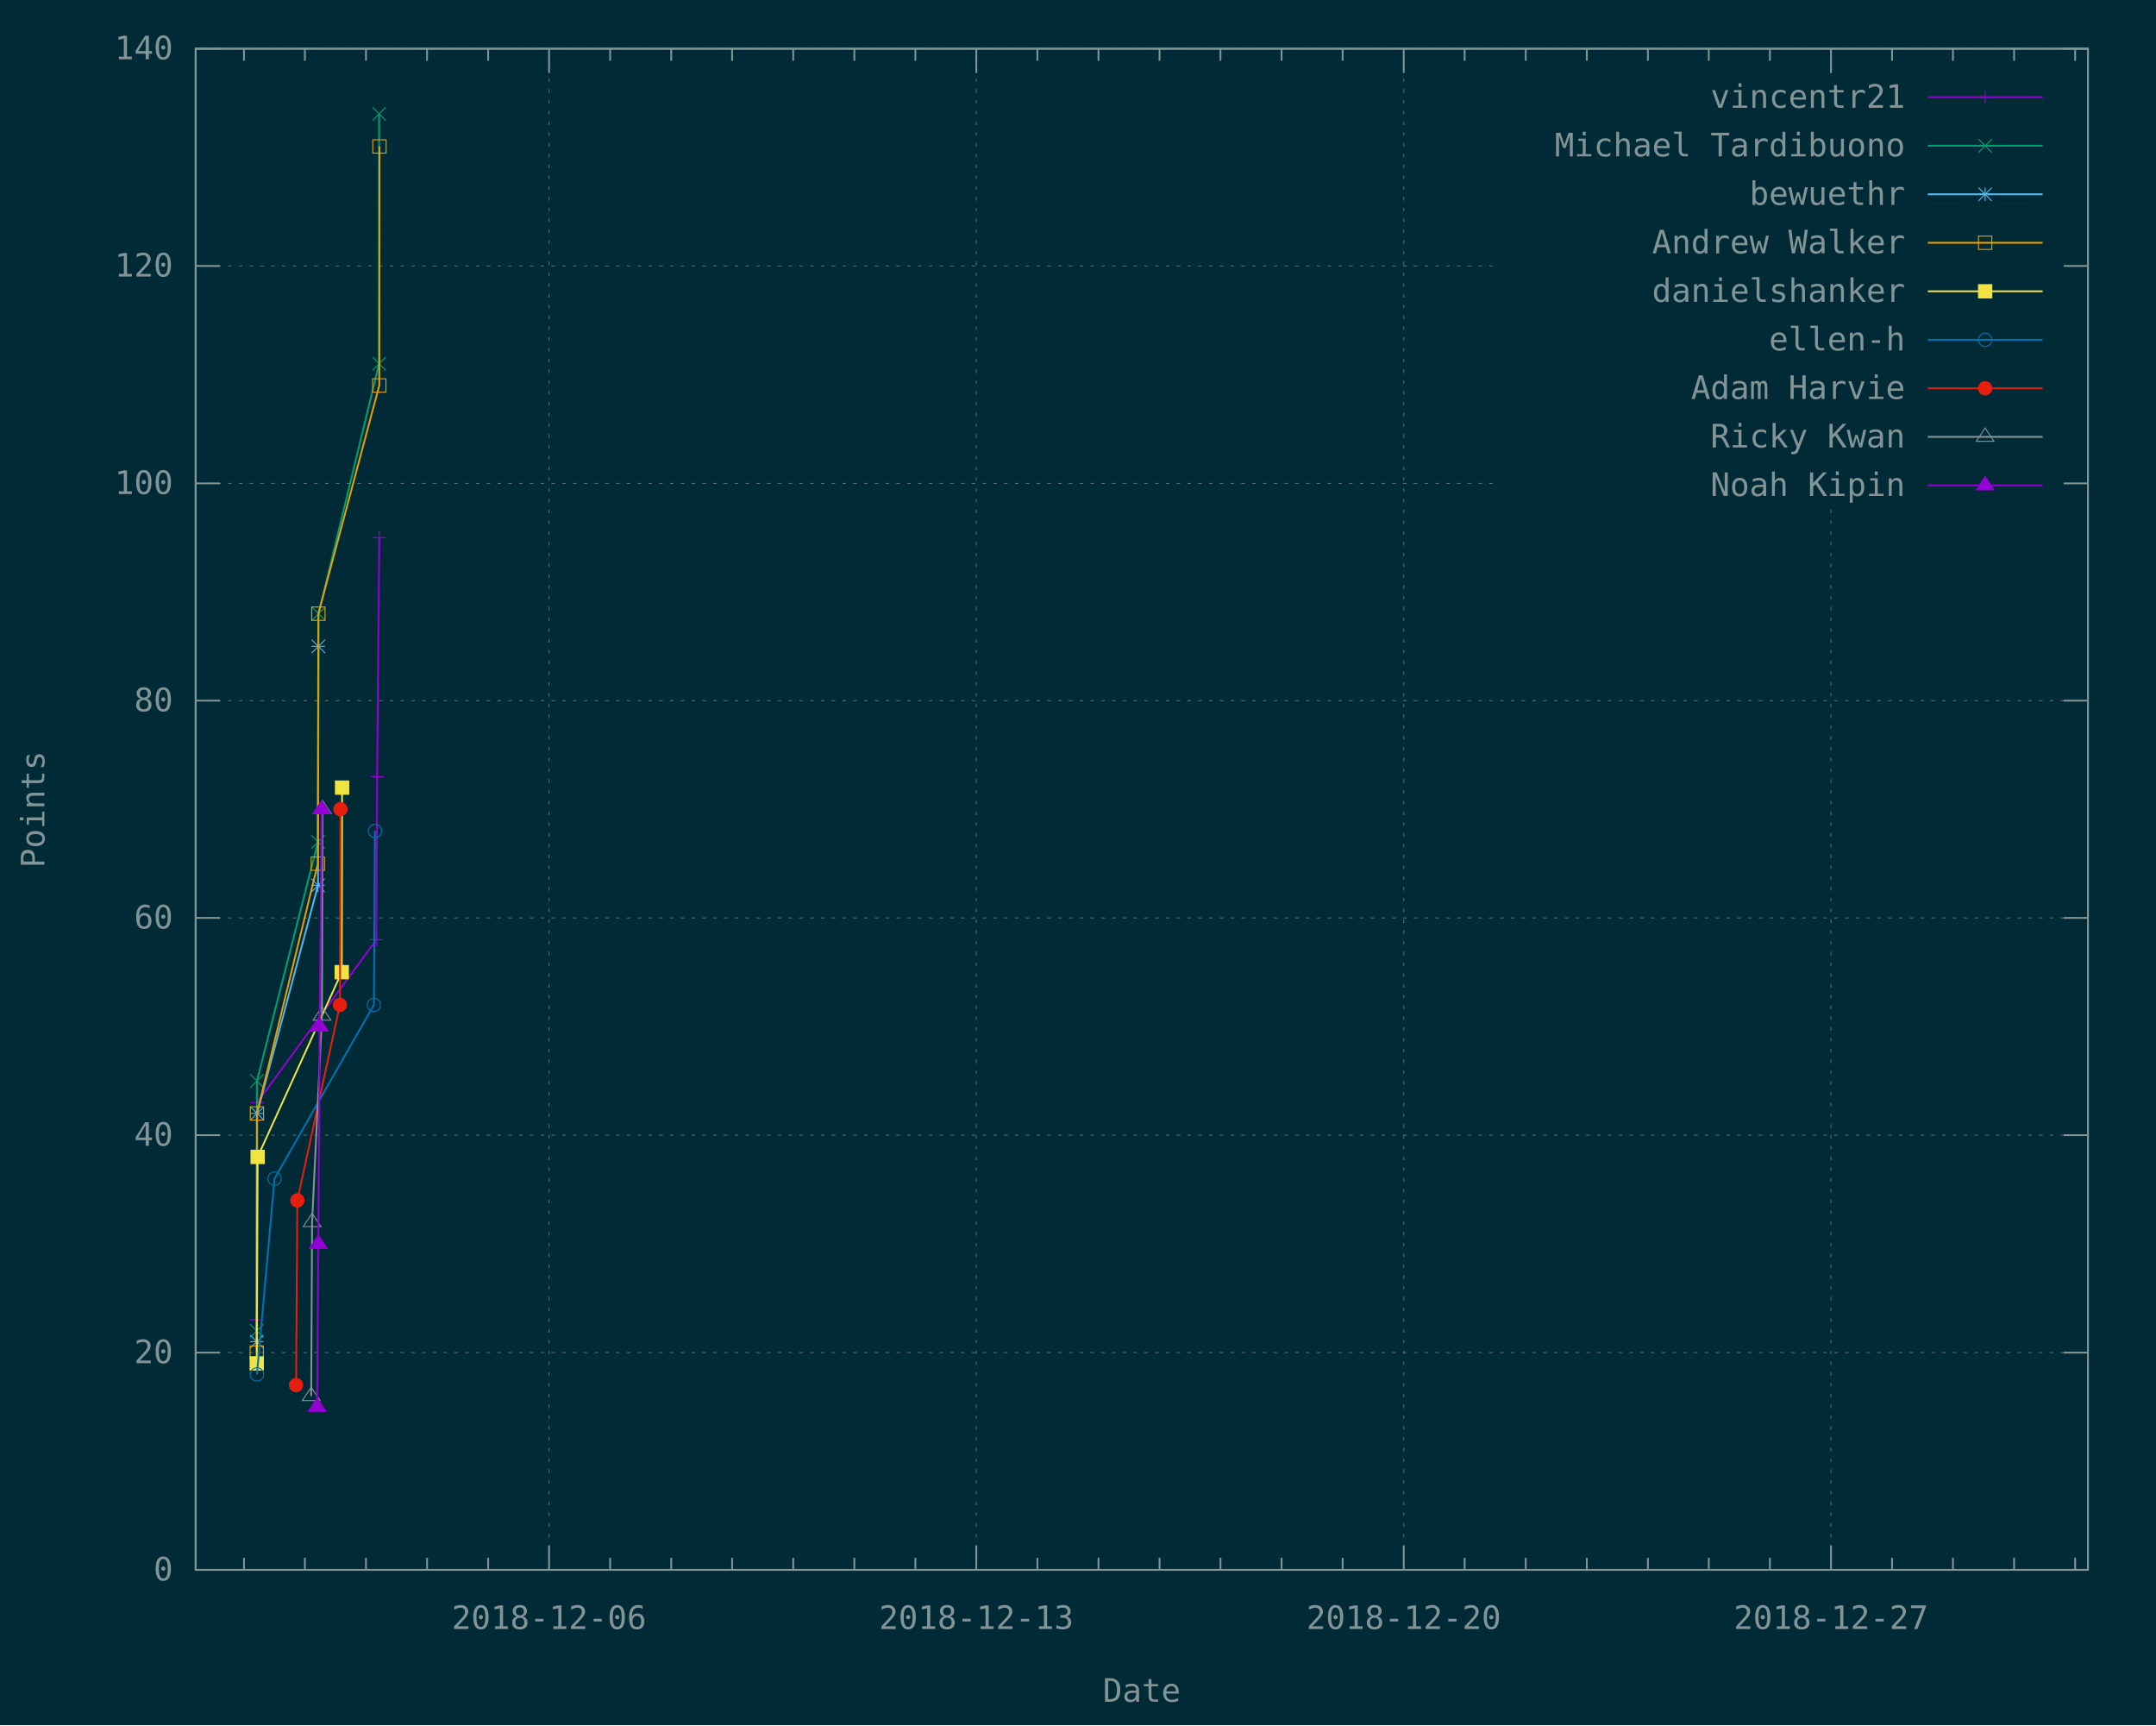
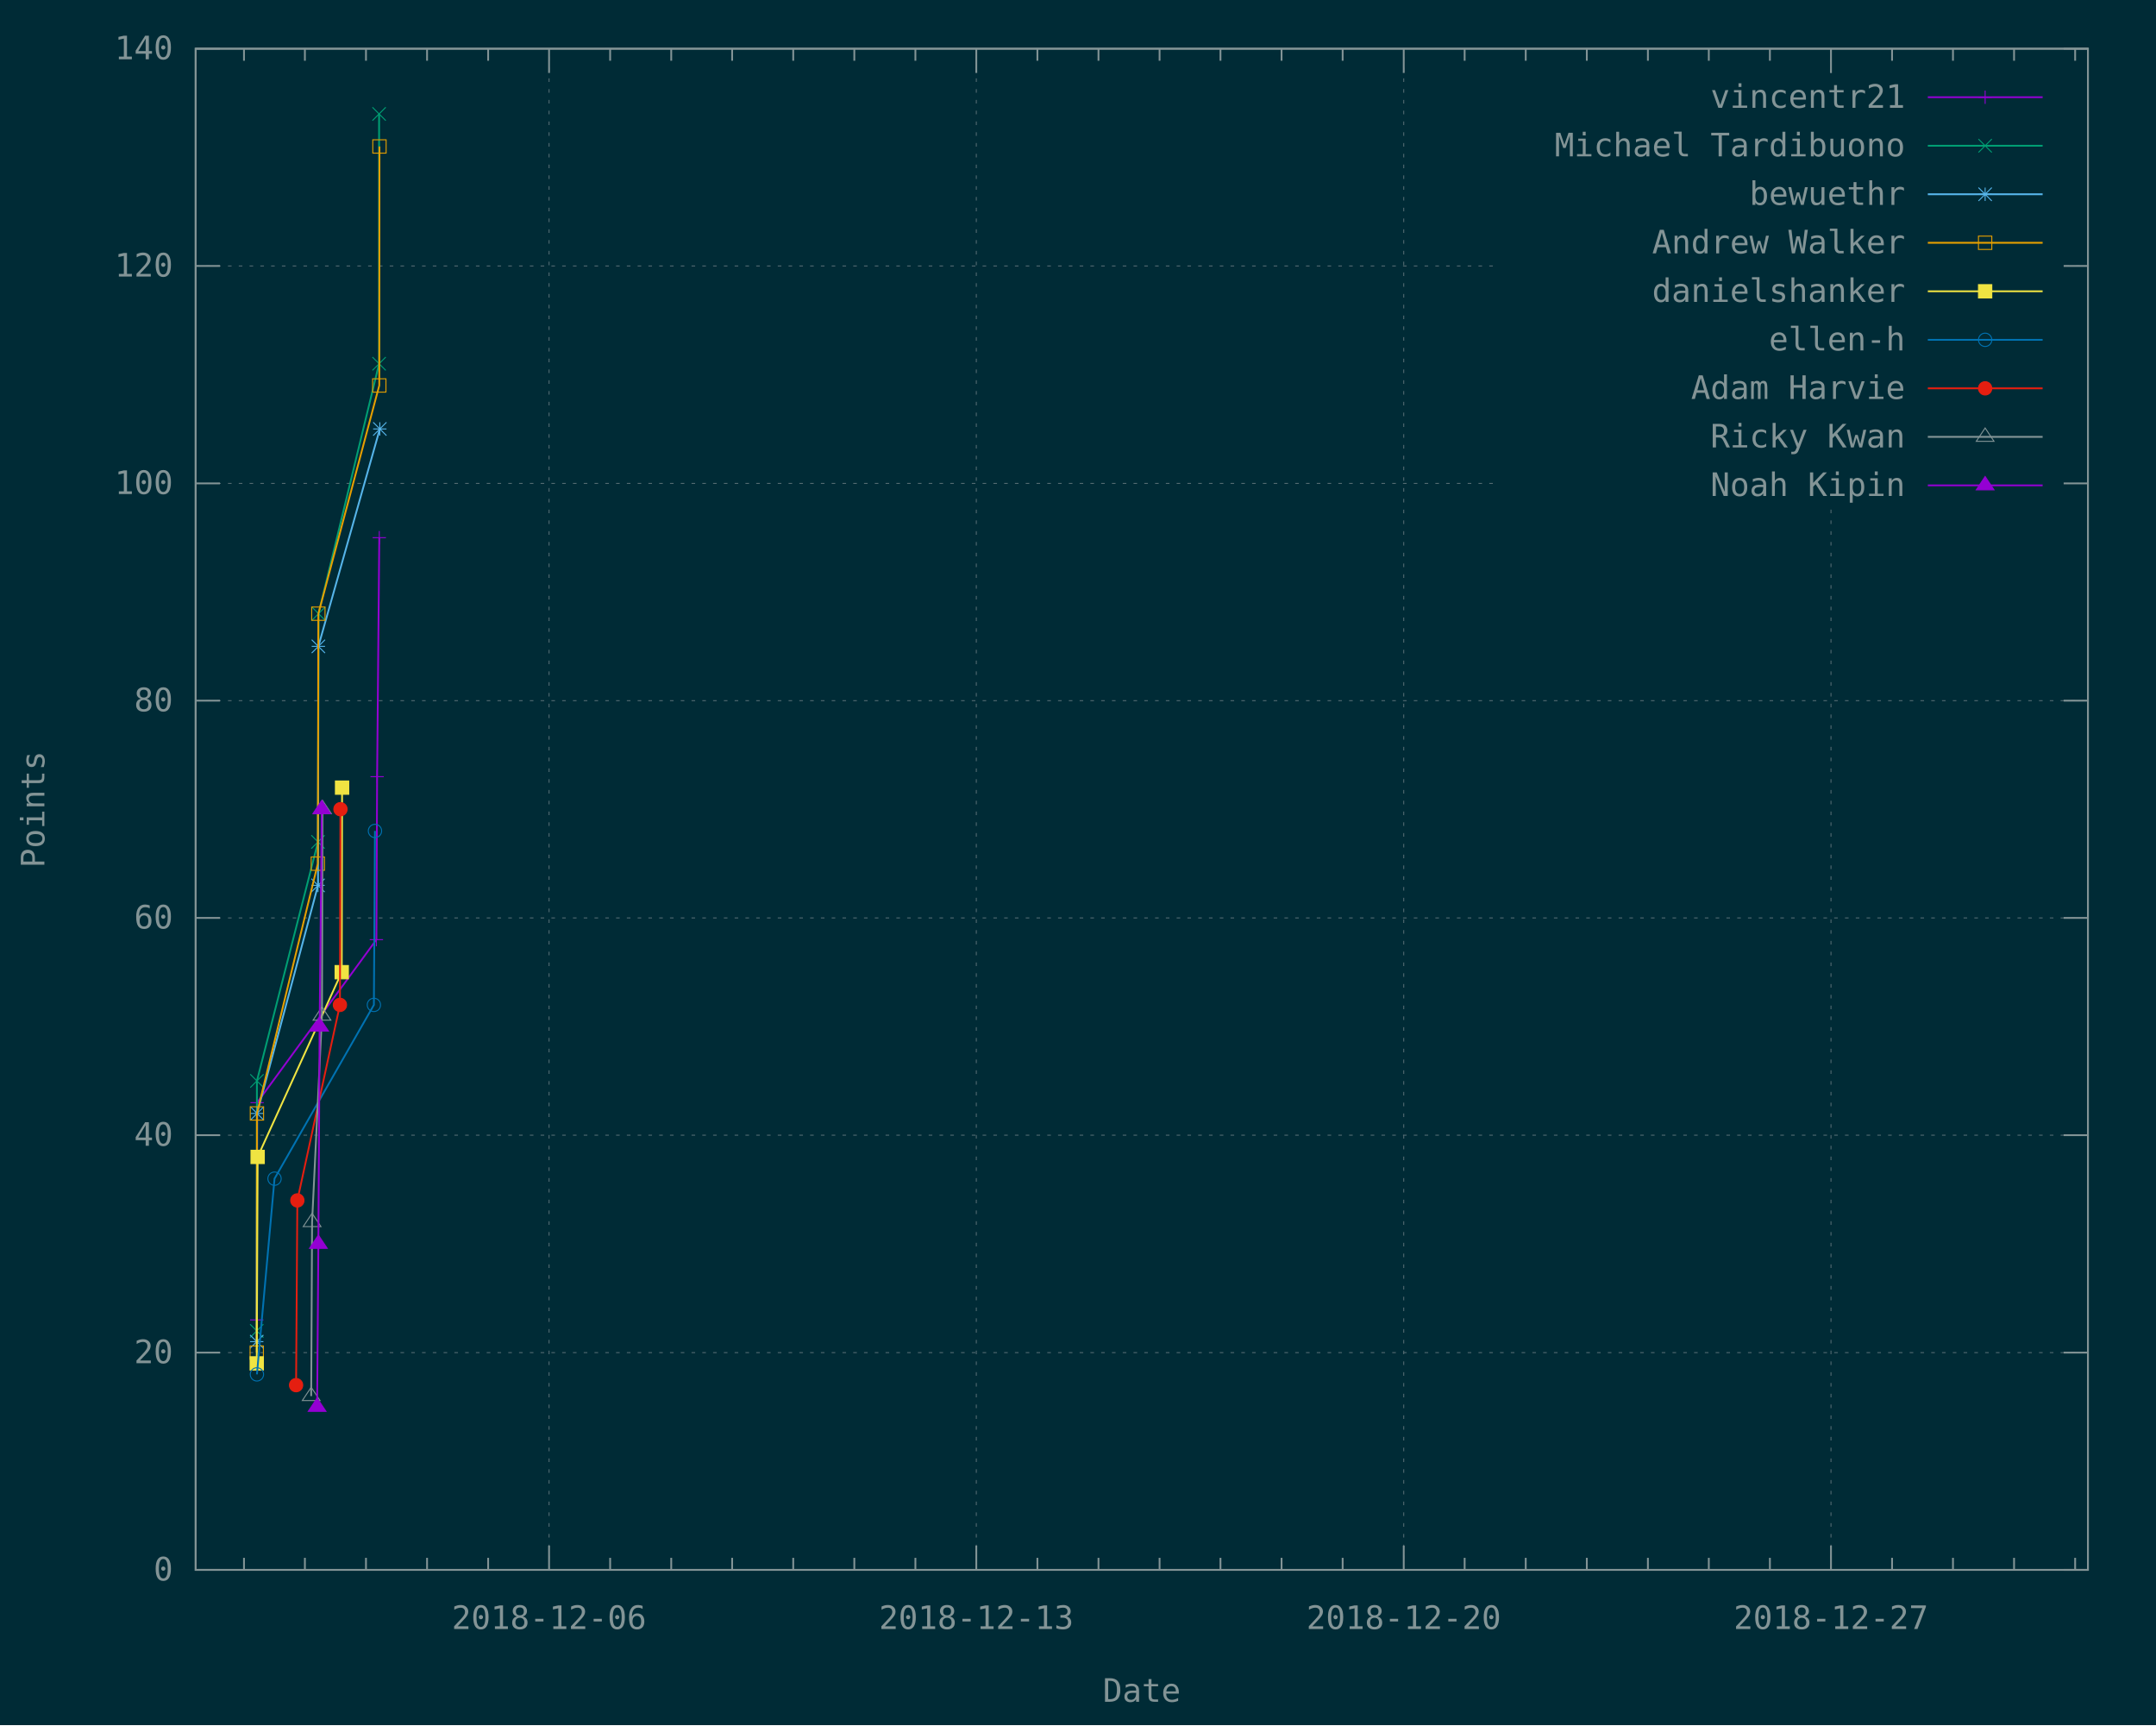
<svg xmlns="http://www.w3.org/2000/svg" xmlns:xlink="http://www.w3.org/1999/xlink" width="1200" height="960" viewBox="0 0 1200 960">
  <g id="gnuplot_canvas">
    <rect x="0" y="0" width="1200" height="960" fill="#002b36" />
    <defs>
      <circle id="gpDot" r="0.5" stroke-width="0.5" />
      <path id="gpPt0" stroke-width="0.148" stroke="currentColor" d="M-1,0 h2 M0,-1 v2" />
      <path id="gpPt1" stroke-width="0.148" stroke="currentColor" d="M-1,-1 L1,1 M1,-1 L-1,1" />
      <path id="gpPt2" stroke-width="0.148" stroke="currentColor" d="M-1,0 L1,0 M0,-1 L0,1 M-1,-1 L1,1 M-1,1 L1,-1" />
      <rect id="gpPt3" stroke-width="0.148" stroke="currentColor" x="-1" y="-1" width="2" height="2" />
      <rect id="gpPt4" stroke-width="0.148" stroke="currentColor" fill="currentColor" x="-1" y="-1" width="2" height="2" />
      <circle id="gpPt5" stroke-width="0.148" stroke="currentColor" cx="0" cy="0" r="1" />
      <use xlink:href="#gpPt5" id="gpPt6" fill="currentColor" stroke="none" />
      <path id="gpPt7" stroke-width="0.148" stroke="currentColor" d="M0,-1.33 L-1.33,0.67 L1.33,0.67 z" />
      <use xlink:href="#gpPt7" id="gpPt8" fill="currentColor" stroke="none" />
      <use xlink:href="#gpPt7" id="gpPt9" stroke="currentColor" transform="rotate(180)" />
      <use xlink:href="#gpPt9" id="gpPt10" fill="currentColor" stroke="none" />
      <use xlink:href="#gpPt3" id="gpPt11" stroke="currentColor" transform="rotate(45)" />
      <use xlink:href="#gpPt11" id="gpPt12" fill="currentColor" stroke="none" />
      <path id="gpPt13" stroke-width="0.148" stroke="currentColor" d="M0,1.330 L1.265,0.411 L0.782,-1.067 L-0.782,-1.076 L-1.265,0.411 z" />
      <use xlink:href="#gpPt13" id="gpPt14" fill="currentColor" stroke="none" />
      <filter id="textbox" filterUnits="objectBoundingBox" x="0" y="0" height="1" width="1">
        <feFlood flood-color="#002B36" flood-opacity="1" result="bgnd" />
        <feComposite in="SourceGraphic" in2="bgnd" operator="atop" />
      </filter>
      <filter id="greybox" filterUnits="objectBoundingBox" x="0" y="0" height="1" width="1">
        <feFlood flood-color="lightgrey" flood-opacity="1" result="grey" />
        <feComposite in="SourceGraphic" in2="grey" operator="atop" />
      </filter>
    </defs>
    <g fill="none" color="#002B36" stroke="currentColor" stroke-width="1.00" stroke-linecap="butt" stroke-linejoin="miter">
</g>
    <g fill="none" color="black" stroke="currentColor" stroke-width="1.00" stroke-linecap="butt" stroke-linejoin="miter">
</g>
    <g fill="none" color="black" stroke="rgb(131, 148, 150)" stroke-width="0.50" stroke-linecap="butt" stroke-linejoin="miter">
</g>
    <g fill="none" color="gray" stroke="currentColor" stroke-width="0.50" stroke-linecap="butt" stroke-linejoin="miter">
      <path stroke="rgb( 88, 110, 117)" stroke-dasharray="2,4" class="gridline" d="M108.9,873.6 L1162.1,873.6  " />
    </g>
    <g fill="none" color="gray" stroke="rgb( 88, 110, 117)" stroke-width="1.00" stroke-linecap="butt" stroke-linejoin="miter">
</g>
    <g fill="none" color="black" stroke="currentColor" stroke-width="1.00" stroke-linecap="butt" stroke-linejoin="miter">
      <path stroke="rgb(131, 148, 150)" d="M108.9,873.6 L122.4,873.6 M1162.1,873.6 L1148.6,873.6  " />
      <g transform="translate(96.3,879.5)" stroke="none" fill="rgb(131,148,150)" font-family="Inconsolata" font-size="18.00" text-anchor="end">
        <text>
          <tspan font-family="Inconsolata"> 0</tspan>
        </text>
      </g>
    </g>
    <g fill="none" color="black" stroke="currentColor" stroke-width="1.00" stroke-linecap="butt" stroke-linejoin="miter">
</g>
    <g fill="none" color="black" stroke="rgb(131, 148, 150)" stroke-width="0.50" stroke-linecap="butt" stroke-linejoin="miter">
</g>
    <g fill="none" color="gray" stroke="currentColor" stroke-width="0.50" stroke-linecap="butt" stroke-linejoin="miter">
      <path stroke="rgb( 88, 110, 117)" stroke-dasharray="2,4" class="gridline" d="M108.9,752.7 L1162.1,752.7  " />
    </g>
    <g fill="none" color="gray" stroke="rgb( 88, 110, 117)" stroke-width="1.00" stroke-linecap="butt" stroke-linejoin="miter">
</g>
    <g fill="none" color="black" stroke="currentColor" stroke-width="1.00" stroke-linecap="butt" stroke-linejoin="miter">
      <path stroke="rgb(131, 148, 150)" d="M108.9,752.7 L122.4,752.7 M1162.1,752.7 L1148.6,752.7  " />
      <g transform="translate(96.3,758.6)" stroke="none" fill="rgb(131,148,150)" font-family="Inconsolata" font-size="18.00" text-anchor="end">
        <text>
          <tspan font-family="Inconsolata"> 20</tspan>
        </text>
      </g>
    </g>
    <g fill="none" color="black" stroke="currentColor" stroke-width="1.00" stroke-linecap="butt" stroke-linejoin="miter">
</g>
    <g fill="none" color="black" stroke="rgb(131, 148, 150)" stroke-width="0.50" stroke-linecap="butt" stroke-linejoin="miter">
</g>
    <g fill="none" color="gray" stroke="currentColor" stroke-width="0.50" stroke-linecap="butt" stroke-linejoin="miter">
      <path stroke="rgb( 88, 110, 117)" stroke-dasharray="2,4" class="gridline" d="M108.9,631.7 L1162.1,631.7  " />
    </g>
    <g fill="none" color="gray" stroke="rgb( 88, 110, 117)" stroke-width="1.00" stroke-linecap="butt" stroke-linejoin="miter">
</g>
    <g fill="none" color="black" stroke="currentColor" stroke-width="1.00" stroke-linecap="butt" stroke-linejoin="miter">
      <path stroke="rgb(131, 148, 150)" d="M108.9,631.7 L122.4,631.7 M1162.1,631.7 L1148.6,631.7  " />
      <g transform="translate(96.3,637.6)" stroke="none" fill="rgb(131,148,150)" font-family="Inconsolata" font-size="18.00" text-anchor="end">
        <text>
          <tspan font-family="Inconsolata"> 40</tspan>
        </text>
      </g>
    </g>
    <g fill="none" color="black" stroke="currentColor" stroke-width="1.00" stroke-linecap="butt" stroke-linejoin="miter">
</g>
    <g fill="none" color="black" stroke="rgb(131, 148, 150)" stroke-width="0.50" stroke-linecap="butt" stroke-linejoin="miter">
</g>
    <g fill="none" color="gray" stroke="currentColor" stroke-width="0.50" stroke-linecap="butt" stroke-linejoin="miter">
      <path stroke="rgb( 88, 110, 117)" stroke-dasharray="2,4" class="gridline" d="M108.9,510.8 L1162.1,510.8  " />
    </g>
    <g fill="none" color="gray" stroke="rgb( 88, 110, 117)" stroke-width="1.00" stroke-linecap="butt" stroke-linejoin="miter">
</g>
    <g fill="none" color="black" stroke="currentColor" stroke-width="1.00" stroke-linecap="butt" stroke-linejoin="miter">
      <path stroke="rgb(131, 148, 150)" d="M108.9,510.8 L122.4,510.8 M1162.1,510.8 L1148.6,510.8  " />
      <g transform="translate(96.3,516.7)" stroke="none" fill="rgb(131,148,150)" font-family="Inconsolata" font-size="18.00" text-anchor="end">
        <text>
          <tspan font-family="Inconsolata"> 60</tspan>
        </text>
      </g>
    </g>
    <g fill="none" color="black" stroke="currentColor" stroke-width="1.00" stroke-linecap="butt" stroke-linejoin="miter">
</g>
    <g fill="none" color="black" stroke="rgb(131, 148, 150)" stroke-width="0.50" stroke-linecap="butt" stroke-linejoin="miter">
</g>
    <g fill="none" color="gray" stroke="currentColor" stroke-width="0.50" stroke-linecap="butt" stroke-linejoin="miter">
      <path stroke="rgb( 88, 110, 117)" stroke-dasharray="2,4" class="gridline" d="M108.9,389.9 L1162.1,389.9  " />
    </g>
    <g fill="none" color="gray" stroke="rgb( 88, 110, 117)" stroke-width="1.00" stroke-linecap="butt" stroke-linejoin="miter">
</g>
    <g fill="none" color="black" stroke="currentColor" stroke-width="1.00" stroke-linecap="butt" stroke-linejoin="miter">
      <path stroke="rgb(131, 148, 150)" d="M108.9,389.9 L122.4,389.9 M1162.1,389.9 L1148.6,389.9  " />
      <g transform="translate(96.3,395.8)" stroke="none" fill="rgb(131,148,150)" font-family="Inconsolata" font-size="18.00" text-anchor="end">
        <text>
          <tspan font-family="Inconsolata"> 80</tspan>
        </text>
      </g>
    </g>
    <g fill="none" color="black" stroke="currentColor" stroke-width="1.00" stroke-linecap="butt" stroke-linejoin="miter">
</g>
    <g fill="none" color="black" stroke="rgb(131, 148, 150)" stroke-width="0.50" stroke-linecap="butt" stroke-linejoin="miter">
</g>
    <g fill="none" color="gray" stroke="currentColor" stroke-width="0.50" stroke-linecap="butt" stroke-linejoin="miter">
      <path stroke="rgb( 88, 110, 117)" stroke-dasharray="2,4" class="gridline" d="M108.9,269.0 L833.6,269.0 M1149.5,269.0 L1162.1,269.0  " />
    </g>
    <g fill="none" color="gray" stroke="rgb( 88, 110, 117)" stroke-width="1.00" stroke-linecap="butt" stroke-linejoin="miter">
</g>
    <g fill="none" color="black" stroke="currentColor" stroke-width="1.00" stroke-linecap="butt" stroke-linejoin="miter">
      <path stroke="rgb(131, 148, 150)" d="M108.9,269.0 L122.4,269.0 M1162.1,269.0 L1148.6,269.0  " />
      <g transform="translate(96.3,274.9)" stroke="none" fill="rgb(131,148,150)" font-family="Inconsolata" font-size="18.00" text-anchor="end">
        <text>
          <tspan font-family="Inconsolata"> 100</tspan>
        </text>
      </g>
    </g>
    <g fill="none" color="black" stroke="currentColor" stroke-width="1.00" stroke-linecap="butt" stroke-linejoin="miter">
</g>
    <g fill="none" color="black" stroke="rgb(131, 148, 150)" stroke-width="0.50" stroke-linecap="butt" stroke-linejoin="miter">
</g>
    <g fill="none" color="gray" stroke="currentColor" stroke-width="0.50" stroke-linecap="butt" stroke-linejoin="miter">
      <path stroke="rgb( 88, 110, 117)" stroke-dasharray="2,4" class="gridline" d="M108.9,148.0 L833.6,148.0 M1149.5,148.0 L1162.1,148.0  " />
    </g>
    <g fill="none" color="gray" stroke="rgb( 88, 110, 117)" stroke-width="1.00" stroke-linecap="butt" stroke-linejoin="miter">
</g>
    <g fill="none" color="black" stroke="currentColor" stroke-width="1.00" stroke-linecap="butt" stroke-linejoin="miter">
      <path stroke="rgb(131, 148, 150)" d="M108.9,148.0 L122.4,148.0 M1162.1,148.0 L1148.6,148.0  " />
      <g transform="translate(96.3,153.9)" stroke="none" fill="rgb(131,148,150)" font-family="Inconsolata" font-size="18.00" text-anchor="end">
        <text>
          <tspan font-family="Inconsolata"> 120</tspan>
        </text>
      </g>
    </g>
    <g fill="none" color="black" stroke="currentColor" stroke-width="1.00" stroke-linecap="butt" stroke-linejoin="miter">
</g>
    <g fill="none" color="black" stroke="rgb(131, 148, 150)" stroke-width="0.50" stroke-linecap="butt" stroke-linejoin="miter">
</g>
    <g fill="none" color="gray" stroke="currentColor" stroke-width="0.50" stroke-linecap="butt" stroke-linejoin="miter">
      <path stroke="rgb( 88, 110, 117)" stroke-dasharray="2,4" class="gridline" d="M108.9,27.1 L1162.1,27.1  " />
    </g>
    <g fill="none" color="gray" stroke="rgb( 88, 110, 117)" stroke-width="1.00" stroke-linecap="butt" stroke-linejoin="miter">
</g>
    <g fill="none" color="black" stroke="currentColor" stroke-width="1.00" stroke-linecap="butt" stroke-linejoin="miter">
      <path stroke="rgb(131, 148, 150)" d="M108.9,27.1 L122.4,27.1 M1162.1,27.1 L1148.6,27.1  " />
      <g transform="translate(96.3,33.0)" stroke="none" fill="rgb(131,148,150)" font-family="Inconsolata" font-size="18.00" text-anchor="end">
        <text>
          <tspan font-family="Inconsolata"> 140</tspan>
        </text>
      </g>
    </g>
    <g fill="none" color="black" stroke="currentColor" stroke-width="1.00" stroke-linecap="butt" stroke-linejoin="miter">
      <path stroke="rgb(131, 148, 150)" d="M135.8,873.6 L135.8,866.9 M135.8,27.1 L135.8,33.8 M169.7,873.6 L169.7,866.9 M169.7,27.1 L169.7,33.8   M203.7,873.6 L203.7,866.9 M203.7,27.1 L203.7,33.8 M237.7,873.6 L237.7,866.9 M237.7,27.1 L237.7,33.8   M271.7,873.6 L271.7,866.9 M271.7,27.1 L271.7,33.8  " />
    </g>
    <g fill="none" color="black" stroke="rgb(131, 148, 150)" stroke-width="0.50" stroke-linecap="butt" stroke-linejoin="miter">
</g>
    <g fill="none" color="gray" stroke="currentColor" stroke-width="0.50" stroke-linecap="butt" stroke-linejoin="miter">
      <path stroke="rgb( 88, 110, 117)" stroke-dasharray="2,4" class="gridline" d="M305.6,873.6 L305.6,27.1  " />
    </g>
    <g fill="none" color="gray" stroke="rgb( 88, 110, 117)" stroke-width="1.00" stroke-linecap="butt" stroke-linejoin="miter">
</g>
    <g fill="none" color="black" stroke="currentColor" stroke-width="1.00" stroke-linecap="butt" stroke-linejoin="miter">
      <path stroke="rgb(131, 148, 150)" d="M305.6,873.6 L305.6,860.1 M305.6,27.1 L305.6,40.6  " />
      <g transform="translate(305.6,906.5)" stroke="none" fill="rgb(131,148,150)" font-family="Inconsolata" font-size="18.00" text-anchor="middle">
        <text>
          <tspan font-family="Inconsolata">2018-12-06</tspan>
        </text>
      </g>
    </g>
    <g fill="none" color="black" stroke="currentColor" stroke-width="1.00" stroke-linecap="butt" stroke-linejoin="miter">
      <path stroke="rgb(131, 148, 150)" d="M339.6,873.6 L339.6,866.9 M339.6,27.1 L339.6,33.8 M373.6,873.6 L373.6,866.9 M373.6,27.1 L373.6,33.8   M407.5,873.6 L407.5,866.9 M407.5,27.1 L407.5,33.8 M441.5,873.6 L441.5,866.9 M441.5,27.1 L441.5,33.8   M475.5,873.6 L475.5,866.9 M475.5,27.1 L475.5,33.8 M509.5,873.6 L509.5,866.9 M509.5,27.1 L509.5,33.8    " />
    </g>
    <g fill="none" color="black" stroke="rgb(131, 148, 150)" stroke-width="0.50" stroke-linecap="butt" stroke-linejoin="miter">
</g>
    <g fill="none" color="gray" stroke="currentColor" stroke-width="0.50" stroke-linecap="butt" stroke-linejoin="miter">
      <path stroke="rgb( 88, 110, 117)" stroke-dasharray="2,4" class="gridline" d="M543.4,873.6 L543.4,27.1  " />
    </g>
    <g fill="none" color="gray" stroke="rgb( 88, 110, 117)" stroke-width="1.00" stroke-linecap="butt" stroke-linejoin="miter">
</g>
    <g fill="none" color="black" stroke="currentColor" stroke-width="1.00" stroke-linecap="butt" stroke-linejoin="miter">
      <path stroke="rgb(131, 148, 150)" d="M543.4,873.6 L543.4,860.1 M543.4,27.1 L543.4,40.6  " />
      <g transform="translate(543.4,906.5)" stroke="none" fill="rgb(131,148,150)" font-family="Inconsolata" font-size="18.00" text-anchor="middle">
        <text>
          <tspan font-family="Inconsolata">2018-12-13</tspan>
        </text>
      </g>
    </g>
    <g fill="none" color="black" stroke="currentColor" stroke-width="1.00" stroke-linecap="butt" stroke-linejoin="miter">
      <path stroke="rgb(131, 148, 150)" d="M577.4,873.6 L577.4,866.9 M577.4,27.1 L577.4,33.8 M611.4,873.6 L611.4,866.9 M611.4,27.1 L611.4,33.8   M645.4,873.6 L645.4,866.9 M645.4,27.1 L645.4,33.8 M679.3,873.6 L679.3,866.9 M679.3,27.1 L679.3,33.8   M713.3,873.6 L713.3,866.9 M713.3,27.1 L713.3,33.8 M747.3,873.6 L747.3,866.9 M747.3,27.1 L747.3,33.8    " />
    </g>
    <g fill="none" color="black" stroke="rgb(131, 148, 150)" stroke-width="0.50" stroke-linecap="butt" stroke-linejoin="miter">
</g>
    <g fill="none" color="gray" stroke="currentColor" stroke-width="0.50" stroke-linecap="butt" stroke-linejoin="miter">
      <path stroke="rgb( 88, 110, 117)" stroke-dasharray="2,4" class="gridline" d="M781.3,873.6 L781.3,27.1  " />
    </g>
    <g fill="none" color="gray" stroke="rgb( 88, 110, 117)" stroke-width="1.00" stroke-linecap="butt" stroke-linejoin="miter">
</g>
    <g fill="none" color="black" stroke="currentColor" stroke-width="1.00" stroke-linecap="butt" stroke-linejoin="miter">
      <path stroke="rgb(131, 148, 150)" d="M781.3,873.6 L781.3,860.1 M781.3,27.1 L781.3,40.6  " />
      <g transform="translate(781.3,906.5)" stroke="none" fill="rgb(131,148,150)" font-family="Inconsolata" font-size="18.00" text-anchor="middle">
        <text>
          <tspan font-family="Inconsolata">2018-12-20</tspan>
        </text>
      </g>
    </g>
    <g fill="none" color="black" stroke="currentColor" stroke-width="1.00" stroke-linecap="butt" stroke-linejoin="miter">
      <path stroke="rgb(131, 148, 150)" d="M815.2,873.6 L815.2,866.9 M815.2,27.1 L815.2,33.8 M849.2,873.6 L849.2,866.9 M849.2,27.1 L849.2,33.8   M883.2,873.6 L883.2,866.9 M883.2,27.1 L883.2,33.8 M917.2,873.6 L917.2,866.9 M917.2,27.1 L917.2,33.8   M951.1,873.6 L951.1,866.9 M951.1,27.1 L951.1,33.8 M985.1,873.6 L985.1,866.9 M985.1,27.1 L985.1,33.8    " />
    </g>
    <g fill="none" color="black" stroke="rgb(131, 148, 150)" stroke-width="0.50" stroke-linecap="butt" stroke-linejoin="miter">
</g>
    <g fill="none" color="gray" stroke="currentColor" stroke-width="0.50" stroke-linecap="butt" stroke-linejoin="miter">
      <path stroke="rgb( 88, 110, 117)" stroke-dasharray="2,4" class="gridline" d="M1019.1,873.6 L1019.1,283.6 M1019.1,40.6 L1019.1,27.1  " />
    </g>
    <g fill="none" color="gray" stroke="rgb( 88, 110, 117)" stroke-width="1.00" stroke-linecap="butt" stroke-linejoin="miter">
</g>
    <g fill="none" color="black" stroke="currentColor" stroke-width="1.00" stroke-linecap="butt" stroke-linejoin="miter">
      <path stroke="rgb(131, 148, 150)" d="M1019.1,873.6 L1019.1,860.1 M1019.1,27.1 L1019.1,40.6  " />
      <g transform="translate(1019.1,906.5)" stroke="none" fill="rgb(131,148,150)" font-family="Inconsolata" font-size="18.00" text-anchor="middle">
        <text>
          <tspan font-family="Inconsolata">2018-12-27</tspan>
        </text>
      </g>
    </g>
    <g fill="none" color="black" stroke="currentColor" stroke-width="1.00" stroke-linecap="butt" stroke-linejoin="miter">
      <path stroke="rgb(131, 148, 150)" d="M1053.1,873.6 L1053.1,866.9 M1053.1,27.1 L1053.1,33.8 M1087.0,873.6 L1087.0,866.9 M1087.0,27.1 L1087.0,33.8   M1121.0,873.6 L1121.0,866.9 M1121.0,27.1 L1121.0,33.8 M1155.0,873.6 L1155.0,866.9 M1155.0,27.1 L1155.0,33.8    " />
    </g>
    <g fill="none" color="black" stroke="currentColor" stroke-width="1.00" stroke-linecap="butt" stroke-linejoin="miter">
      <path stroke="rgb(131, 148, 150)" d="M108.9,27.1 L108.9,873.6 L1162.1,873.6 L1162.1,27.1 L108.9,27.1 Z  " />
    </g>
    <g fill="none" color="black" stroke="currentColor" stroke-width="1.00" stroke-linecap="butt" stroke-linejoin="miter">
      <g transform="translate(24.7,450.4) rotate(270)" stroke="none" fill="rgb(131,148,150)" font-family="Inconsolata" font-size="18.00" text-anchor="middle">
        <text>
          <tspan font-family="Inconsolata">Points</tspan>
        </text>
      </g>
    </g>
    <g fill="none" color="black" stroke="currentColor" stroke-width="1.00" stroke-linecap="butt" stroke-linejoin="miter">
      <g transform="translate(635.5,947.0)" stroke="none" fill="rgb(131,148,150)" font-family="Inconsolata" font-size="18.00" text-anchor="middle">
        <text>
          <tspan font-family="Inconsolata">Date</tspan>
        </text>
      </g>
    </g>
    <g fill="none" color="black" stroke="currentColor" stroke-width="1.00" stroke-linecap="butt" stroke-linejoin="miter">
</g>
    <g id="gnuplot_plot_1">
      <g fill="none" color="black" stroke="currentColor" stroke-width="1.00" stroke-linecap="butt" stroke-linejoin="miter">
        <g transform="translate(1060.4,60.0)" stroke="none" fill="rgb(131,148,150)" font-family="Inconsolata" font-size="18.00" text-anchor="end">
          <text>
            <tspan font-family="Inconsolata">vincentr21</tspan>
          </text>
        </g>
      </g>
      <g fill="none" color="black" stroke="currentColor" stroke-width="1.00" stroke-linecap="butt" stroke-linejoin="miter">
        <path stroke="rgb(148,   0, 211)" d="M1073.0,54.1 L1136.9,54.1 M142.9,734.5 L143.1,613.6 L209.5,522.9 L209.9,432.2 L211.1,299.2  " />
        <use xlink:href="#gpPt0" transform="translate(142.9,734.5) scale(3.71)" color="rgb(148,   0, 211)" />
        <use xlink:href="#gpPt0" transform="translate(143.1,613.6) scale(3.71)" color="rgb(148,   0, 211)" />
        <use xlink:href="#gpPt0" transform="translate(209.5,522.9) scale(3.71)" color="rgb(148,   0, 211)" />
        <use xlink:href="#gpPt0" transform="translate(209.9,432.2) scale(3.71)" color="rgb(148,   0, 211)" />
        <use xlink:href="#gpPt0" transform="translate(211.1,299.2) scale(3.71)" color="rgb(148,   0, 211)" />
        <use xlink:href="#gpPt0" transform="translate(1104.9,54.1) scale(3.71)" color="rgb(148,   0, 211)" />
      </g>
    </g>
    <g id="gnuplot_plot_2">
      <g fill="none" color="black" stroke="currentColor" stroke-width="1.00" stroke-linecap="butt" stroke-linejoin="miter">
        <g transform="translate(1060.4,87.0)" stroke="none" fill="rgb(131,148,150)" font-family="Inconsolata" font-size="18.00" text-anchor="end">
          <text>
            <tspan font-family="Inconsolata">Michael Tardibuono</tspan>
          </text>
        </g>
      </g>
      <g fill="none" color="black" stroke="currentColor" stroke-width="1.00" stroke-linecap="butt" stroke-linejoin="miter">
        <path stroke="rgb(  0, 158, 115)" d="M1073.0,81.1 L1136.9,81.1 M142.9,740.6 L143.0,601.5 L177.0,468.5 L177.3,341.5 L211.0,202.4 L211.0,63.4    " />
        <use xlink:href="#gpPt1" transform="translate(142.9,740.6) scale(3.71)" color="rgb(  0, 158, 115)" />
        <use xlink:href="#gpPt1" transform="translate(143.0,601.5) scale(3.71)" color="rgb(  0, 158, 115)" />
        <use xlink:href="#gpPt1" transform="translate(177.0,468.5) scale(3.71)" color="rgb(  0, 158, 115)" />
        <use xlink:href="#gpPt1" transform="translate(177.3,341.5) scale(3.71)" color="rgb(  0, 158, 115)" />
        <use xlink:href="#gpPt1" transform="translate(211.0,202.4) scale(3.71)" color="rgb(  0, 158, 115)" />
        <use xlink:href="#gpPt1" transform="translate(211.0,63.4) scale(3.71)" color="rgb(  0, 158, 115)" />
        <use xlink:href="#gpPt1" transform="translate(1104.9,81.1) scale(3.71)" color="rgb(  0, 158, 115)" />
      </g>
    </g>
    <g id="gnuplot_plot_3">
      <g fill="none" color="black" stroke="currentColor" stroke-width="1.00" stroke-linecap="butt" stroke-linejoin="miter">
        <g transform="translate(1060.4,114.0)" stroke="none" fill="rgb(131,148,150)" font-family="Inconsolata" font-size="18.00" text-anchor="end">
          <text>
            <tspan font-family="Inconsolata">bewuethr</tspan>
          </text>
        </g>
      </g>
      <g fill="none" color="black" stroke="currentColor" stroke-width="1.00" stroke-linecap="butt" stroke-linejoin="miter">
-         <path stroke="rgb( 86, 180, 233)" d="M1073.0,108.1 L1136.9,108.1 M142.9,746.6 L143.1,619.6 L177.0,492.7 L177.2,359.7  " />
+         <path stroke="rgb( 86, 180, 233)" d="M1073.0,108.1 L1136.9,108.1 M142.9,746.6 L143.1,619.6 L177.0,492.7 L177.2,359.7 L211.4,238.7  " />
        <use xlink:href="#gpPt2" transform="translate(142.9,746.6) scale(3.71)" color="rgb( 86, 180, 233)" />
        <use xlink:href="#gpPt2" transform="translate(143.1,619.6) scale(3.71)" color="rgb( 86, 180, 233)" />
        <use xlink:href="#gpPt2" transform="translate(177.0,492.7) scale(3.71)" color="rgb( 86, 180, 233)" />
        <use xlink:href="#gpPt2" transform="translate(177.2,359.7) scale(3.71)" color="rgb( 86, 180, 233)" />
+         <use xlink:href="#gpPt2" transform="translate(211.4,238.7) scale(3.71)" color="rgb( 86, 180, 233)" />
        <use xlink:href="#gpPt2" transform="translate(1104.9,108.1) scale(3.71)" color="rgb( 86, 180, 233)" />
      </g>
    </g>
    <g id="gnuplot_plot_4">
      <g fill="none" color="black" stroke="currentColor" stroke-width="1.00" stroke-linecap="butt" stroke-linejoin="miter">
        <g transform="translate(1060.4,141.0)" stroke="none" fill="rgb(131,148,150)" font-family="Inconsolata" font-size="18.00" text-anchor="end">
          <text>
            <tspan font-family="Inconsolata">Andrew Walker</tspan>
          </text>
        </g>
      </g>
      <g fill="none" color="black" stroke="currentColor" stroke-width="1.00" stroke-linecap="butt" stroke-linejoin="miter">
        <path stroke="rgb(230, 159,   0)" d="M1073.0,135.1 L1136.9,135.1 M142.9,752.7 L143.0,619.6 L176.9,480.6 L177.2,341.5 L211.1,214.5 L211.2,81.5    " />
        <use xlink:href="#gpPt3" transform="translate(142.9,752.7) scale(3.71)" color="rgb(230, 159,   0)" />
        <use xlink:href="#gpPt3" transform="translate(143.0,619.6) scale(3.71)" color="rgb(230, 159,   0)" />
        <use xlink:href="#gpPt3" transform="translate(176.9,480.6) scale(3.71)" color="rgb(230, 159,   0)" />
        <use xlink:href="#gpPt3" transform="translate(177.2,341.5) scale(3.71)" color="rgb(230, 159,   0)" />
        <use xlink:href="#gpPt3" transform="translate(211.1,214.5) scale(3.71)" color="rgb(230, 159,   0)" />
        <use xlink:href="#gpPt3" transform="translate(211.2,81.5) scale(3.71)" color="rgb(230, 159,   0)" />
        <use xlink:href="#gpPt3" transform="translate(1104.9,135.1) scale(3.71)" color="rgb(230, 159,   0)" />
      </g>
    </g>
    <g id="gnuplot_plot_5">
      <g fill="none" color="black" stroke="currentColor" stroke-width="1.00" stroke-linecap="butt" stroke-linejoin="miter">
        <g transform="translate(1060.4,168.0)" stroke="none" fill="rgb(131,148,150)" font-family="Inconsolata" font-size="18.00" text-anchor="end">
          <text>
            <tspan font-family="Inconsolata">danielshanker</tspan>
          </text>
        </g>
      </g>
      <g fill="none" color="black" stroke="currentColor" stroke-width="1.00" stroke-linecap="butt" stroke-linejoin="miter">
        <path stroke="rgb(240, 228,  66)" d="M1073.0,162.1 L1136.9,162.1 M142.9,758.7 L143.4,643.8 L190.2,541.0 L190.4,438.3  " />
        <use xlink:href="#gpPt4" transform="translate(142.9,758.7) scale(3.71)" color="rgb(240, 228,  66)" />
        <use xlink:href="#gpPt4" transform="translate(143.4,643.8) scale(3.71)" color="rgb(240, 228,  66)" />
        <use xlink:href="#gpPt4" transform="translate(190.2,541.0) scale(3.71)" color="rgb(240, 228,  66)" />
        <use xlink:href="#gpPt4" transform="translate(190.4,438.3) scale(3.71)" color="rgb(240, 228,  66)" />
        <use xlink:href="#gpPt4" transform="translate(1104.9,162.1) scale(3.71)" color="rgb(240, 228,  66)" />
      </g>
    </g>
    <g id="gnuplot_plot_6">
      <g fill="none" color="black" stroke="currentColor" stroke-width="1.00" stroke-linecap="butt" stroke-linejoin="miter">
        <g transform="translate(1060.4,195.0)" stroke="none" fill="rgb(131,148,150)" font-family="Inconsolata" font-size="18.00" text-anchor="end">
          <text>
            <tspan font-family="Inconsolata">ellen-h</tspan>
          </text>
        </g>
      </g>
      <g fill="none" color="black" stroke="currentColor" stroke-width="1.00" stroke-linecap="butt" stroke-linejoin="miter">
        <path stroke="rgb(  0, 114, 178)" d="M1073.0,189.1 L1136.9,189.1 M143.0,764.8 L152.8,655.9 L208.1,559.2 L208.7,462.4  " />
        <use xlink:href="#gpPt5" transform="translate(143.0,764.8) scale(3.71)" color="rgb(  0, 114, 178)" />
        <use xlink:href="#gpPt5" transform="translate(152.8,655.9) scale(3.71)" color="rgb(  0, 114, 178)" />
        <use xlink:href="#gpPt5" transform="translate(208.1,559.2) scale(3.71)" color="rgb(  0, 114, 178)" />
        <use xlink:href="#gpPt5" transform="translate(208.7,462.4) scale(3.71)" color="rgb(  0, 114, 178)" />
        <use xlink:href="#gpPt5" transform="translate(1104.9,189.1) scale(3.71)" color="rgb(  0, 114, 178)" />
      </g>
    </g>
    <g id="gnuplot_plot_7">
      <g fill="none" color="black" stroke="currentColor" stroke-width="1.00" stroke-linecap="butt" stroke-linejoin="miter">
        <g transform="translate(1060.4,222.0)" stroke="none" fill="rgb(131,148,150)" font-family="Inconsolata" font-size="18.00" text-anchor="end">
          <text>
            <tspan font-family="Inconsolata">Adam Harvie</tspan>
          </text>
        </g>
      </g>
      <g fill="none" color="black" stroke="currentColor" stroke-width="1.00" stroke-linecap="butt" stroke-linejoin="miter">
        <path stroke="rgb(229,  30,  16)" d="M1073.0,216.1 L1136.9,216.1 M164.8,770.8 L165.5,668.0 L189.2,559.2 L189.5,450.3  " />
        <use xlink:href="#gpPt6" transform="translate(164.8,770.8) scale(3.71)" color="rgb(229,  30,  16)" />
        <use xlink:href="#gpPt6" transform="translate(165.5,668.0) scale(3.71)" color="rgb(229,  30,  16)" />
        <use xlink:href="#gpPt6" transform="translate(189.2,559.2) scale(3.71)" color="rgb(229,  30,  16)" />
        <use xlink:href="#gpPt6" transform="translate(189.5,450.3) scale(3.71)" color="rgb(229,  30,  16)" />
        <use xlink:href="#gpPt6" transform="translate(1104.9,216.1) scale(3.71)" color="rgb(229,  30,  16)" />
      </g>
    </g>
    <g id="gnuplot_plot_8">
      <g fill="none" color="black" stroke="currentColor" stroke-width="1.00" stroke-linecap="butt" stroke-linejoin="miter">
        <g transform="translate(1060.4,249.0)" stroke="none" fill="rgb(131,148,150)" font-family="Inconsolata" font-size="18.00" text-anchor="end">
          <text>
            <tspan font-family="Inconsolata">Ricky Kwan</tspan>
          </text>
        </g>
      </g>
      <g fill="none" color="black" stroke="currentColor" stroke-width="1.00" stroke-linecap="butt" stroke-linejoin="miter">
        <path stroke="rgb(131, 148, 150)" d="M1073.0,243.1 L1136.9,243.1 M173.2,776.9 L173.7,680.1 L179.2,565.2 L179.5,450.3  " />
        <use xlink:href="#gpPt7" transform="translate(173.2,776.9) scale(3.71)" color="rgb(131, 148, 150)" />
        <use xlink:href="#gpPt7" transform="translate(173.7,680.1) scale(3.71)" color="rgb(131, 148, 150)" />
        <use xlink:href="#gpPt7" transform="translate(179.2,565.2) scale(3.71)" color="rgb(131, 148, 150)" />
        <use xlink:href="#gpPt7" transform="translate(179.5,450.3) scale(3.71)" color="rgb(131, 148, 150)" />
        <use xlink:href="#gpPt7" transform="translate(1104.9,243.1) scale(3.71)" color="rgb(131, 148, 150)" />
      </g>
    </g>
    <g id="gnuplot_plot_9">
      <g fill="none" color="black" stroke="currentColor" stroke-width="1.00" stroke-linecap="butt" stroke-linejoin="miter">
        <g transform="translate(1060.4,276.0)" stroke="none" fill="rgb(131,148,150)" font-family="Inconsolata" font-size="18.00" text-anchor="end">
          <text>
            <tspan font-family="Inconsolata">Noah Kipin</tspan>
          </text>
        </g>
      </g>
      <g fill="none" color="black" stroke="currentColor" stroke-width="1.00" stroke-linecap="butt" stroke-linejoin="miter">
        <path stroke="rgb(148,   0, 211)" d="M1073.0,270.1 L1136.9,270.1 M176.5,782.9 L177.2,692.2 L177.9,571.3 L179.1,450.3  " />
        <use xlink:href="#gpPt8" transform="translate(176.5,782.9) scale(3.71)" color="rgb(148,   0, 211)" />
        <use xlink:href="#gpPt8" transform="translate(177.2,692.2) scale(3.71)" color="rgb(148,   0, 211)" />
        <use xlink:href="#gpPt8" transform="translate(177.9,571.3) scale(3.71)" color="rgb(148,   0, 211)" />
        <use xlink:href="#gpPt8" transform="translate(179.1,450.3) scale(3.71)" color="rgb(148,   0, 211)" />
        <use xlink:href="#gpPt8" transform="translate(1104.9,270.1) scale(3.71)" color="rgb(148,   0, 211)" />
      </g>
    </g>
    <g fill="none" color="#002B36" stroke="rgb(148,   0, 211)" stroke-width="2.00" stroke-linecap="butt" stroke-linejoin="miter">
</g>
    <g fill="none" color="black" stroke="currentColor" stroke-width="2.00" stroke-linecap="butt" stroke-linejoin="miter">
</g>
    <g fill="none" color="black" stroke="black" stroke-width="1.00" stroke-linecap="butt" stroke-linejoin="miter">
</g>
    <g fill="none" color="black" stroke="currentColor" stroke-width="1.00" stroke-linecap="butt" stroke-linejoin="miter">
      <path stroke="rgb(131, 148, 150)" d="M108.9,27.1 L108.9,873.6 L1162.1,873.6 L1162.1,27.1 L108.9,27.1 Z  " />
    </g>
    <g fill="none" color="black" stroke="currentColor" stroke-width="1.00" stroke-linecap="butt" stroke-linejoin="miter">
</g>
  </g>
</svg>
